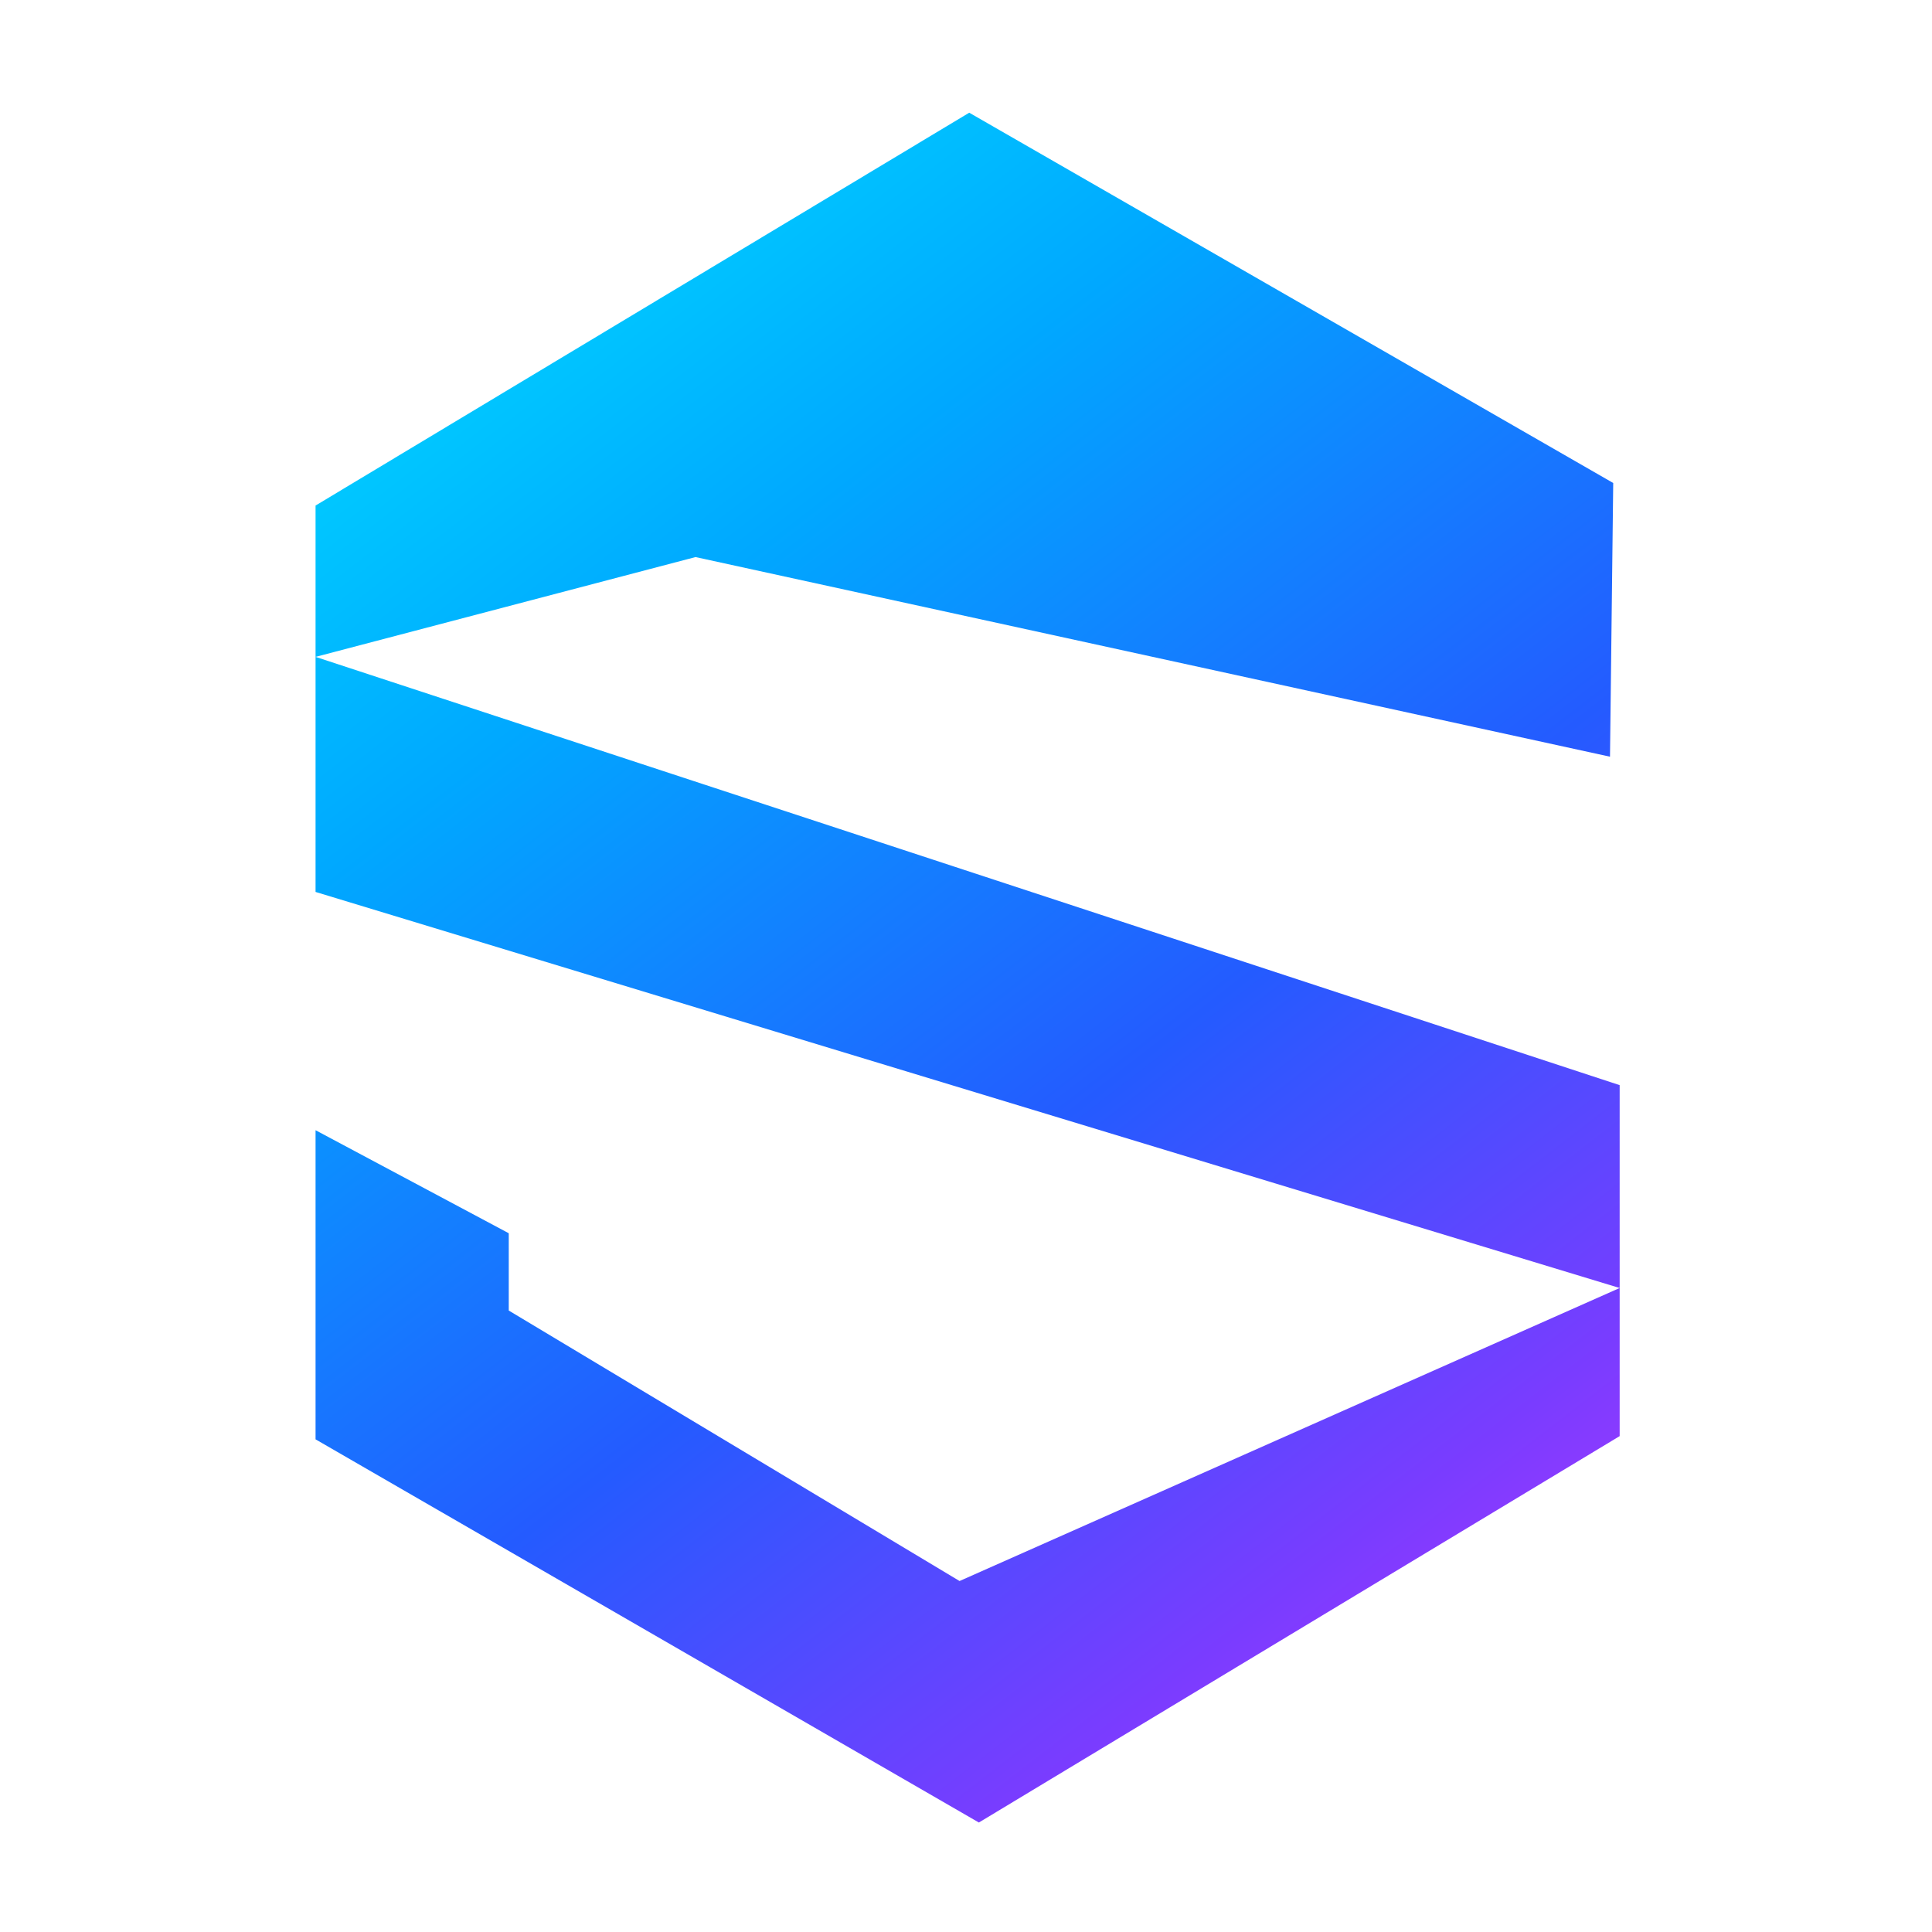
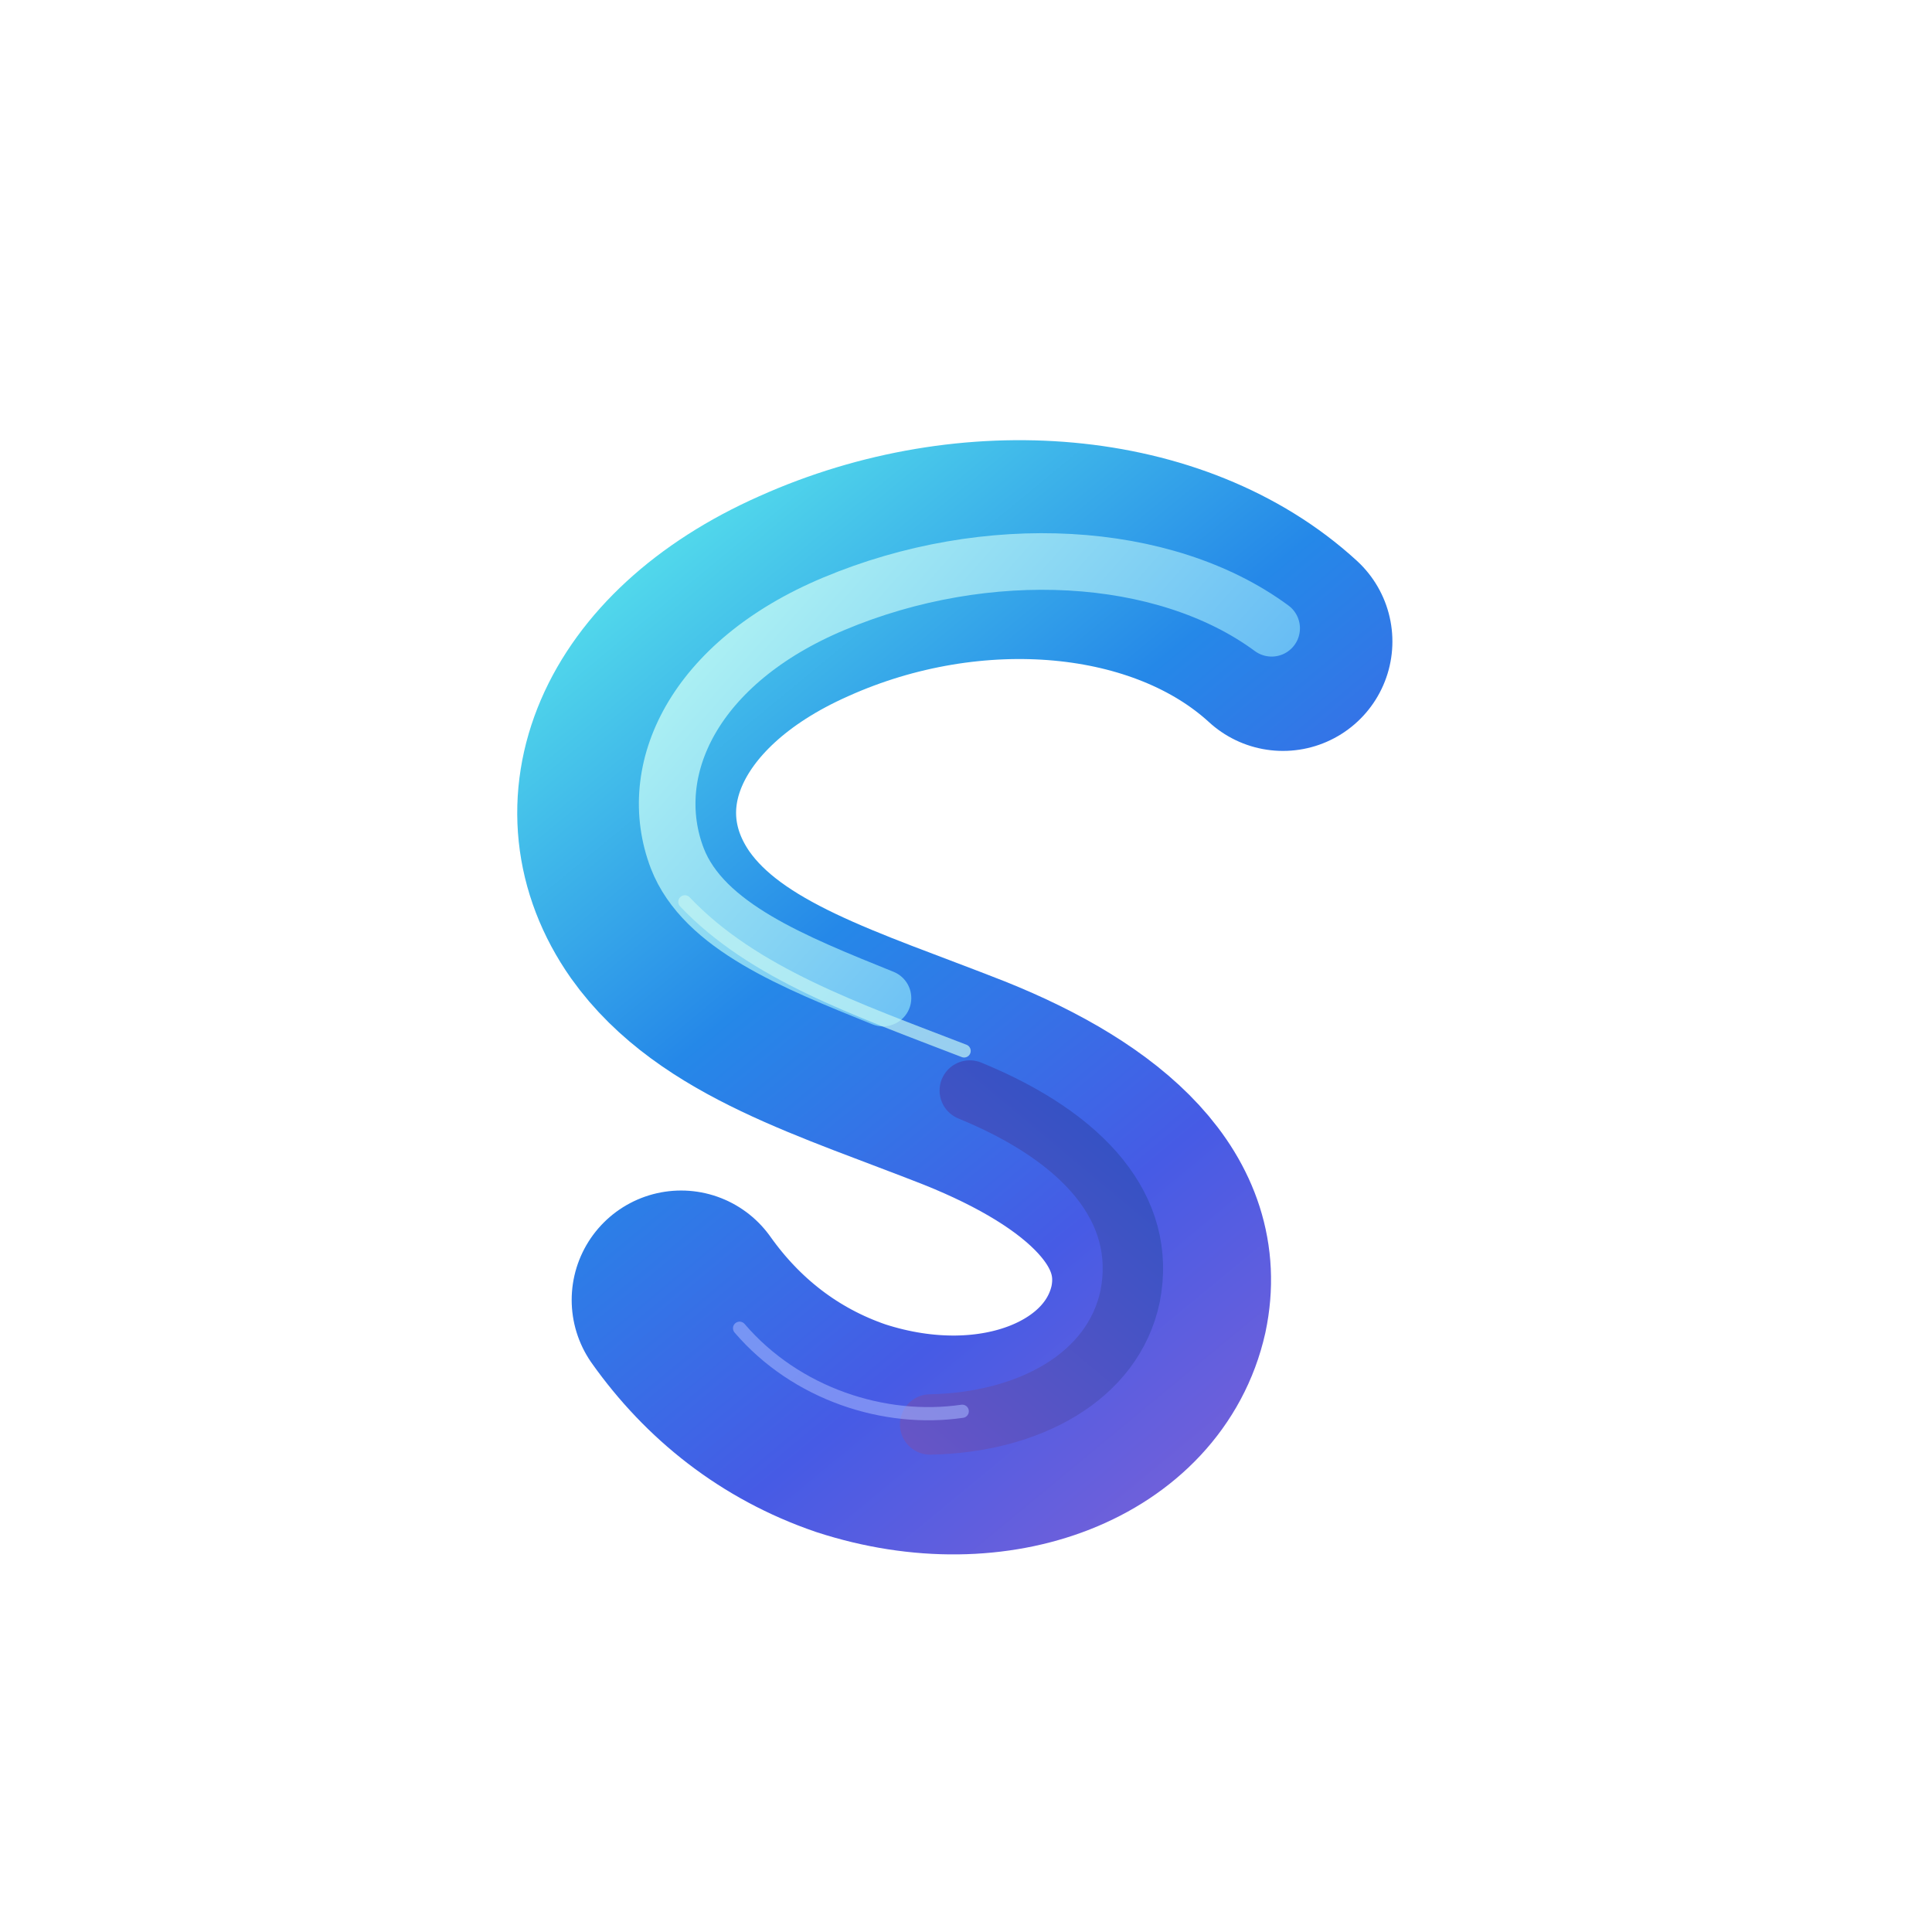
- <svg xmlns="http://www.w3.org/2000/svg" viewBox="0 0 600 600" role="img" aria-labelledby="title desc">
+ <svg xmlns="http://www.w3.org/2000/svg" viewBox="0 0 1024 1024" role="img" aria-labelledby="title">
  <defs>
-     <linearGradient id="shadecode-gradient" x1="72" y1="30" x2="478" y2="556" gradientUnits="userSpaceOnUse">
-       <stop offset="0" stop-color="#00E5FF" />
-       <stop offset=".28" stop-color="#00A8FF" />
-       <stop offset=".58" stop-color="#245BFF" />
-       <stop offset=".82" stop-color="#7A3CFF" />
-       <stop offset="1" stop-color="#C135FF" />
+     <linearGradient id="shadecode-folded-s-ribbon" x1="320" y1="300" x2="700" y2="760" gradientUnits="userSpaceOnUse">
+       <stop offset="0" stop-color="#54DDEB" />
+       <stop offset=".38" stop-color="#2588E8" />
+       <stop offset=".72" stop-color="#465BE5" />
+       <stop offset="1" stop-color="#7761D8" />
+     </linearGradient>
+     <linearGradient id="shadecode-folded-s-fold" x1="360" y1="330" x2="620" y2="560" gradientUnits="userSpaceOnUse">
+       <stop stop-color="#B1F4F3" />
+       <stop offset="1" stop-color="#4CA8F4" />
+     </linearGradient>
+     <linearGradient id="shadecode-folded-s-underfold" x1="600" y1="590" x2="450" y2="770" gradientUnits="userSpaceOnUse">
+       <stop stop-color="#3152C4" />
+       <stop offset="1" stop-color="#6C55C6" />
    </linearGradient>
  </defs>
-   <g fill="url(#shadecode-gradient)" transform="translate(25.5 10.5)">
-     <path d="M72.5 146.5 275.5 24.5 475.5 139.5 474.5 224.5 190.5 162.5 72.5 193.5Z" />
-     <path d="M72.5 193.5 477.5 326.5 477.5 389.5 72.5 266.5Z" />
-     <path d="M72.5 340.5 132.5 372.5 132.5 396.5 272.5 480.5 477.5 389.5 477.5 435.5 278.5 555.5 72.5 436.5Z" />
-   </g>
+   <path d="M680 340 C620 285 515 276 426 316 C338 355 310 428 350 485 C382 530 445 548 511 574 C581 602 625 642 614 694 C601 752 528 782 451 757 C413 744 383 720 361 689" fill="none" stroke="url(#shadecode-folded-s-ribbon)" stroke-width="116" stroke-linecap="round" stroke-linejoin="round" />
+   <path d="M674 333 C617 291 523 286 442 320 C368 351 341 408 359 455 C373 491 421 510 468 529" fill="none" stroke="url(#shadecode-folded-s-fold)" stroke-opacity="1" stroke-width="30" stroke-linecap="round" stroke-linejoin="round" />
+   <path d="M514 578 C575 603 608 641 599 687 C590 730 545 754 493 755" fill="none" stroke="url(#shadecode-folded-s-underfold)" stroke-opacity="1" stroke-width="32" stroke-linecap="round" stroke-linejoin="round" />
+   <path d="M363 478 C399 516 454 535 511 557" fill="none" stroke="#C4F6F4" stroke-opacity=".7" stroke-width="7" stroke-linecap="round" />
+   <path d="M392 704 C422 739 469 754 510 748" fill="none" stroke="#A7B7FF" stroke-opacity=".55" stroke-width="7" stroke-linecap="round" />
</svg>
